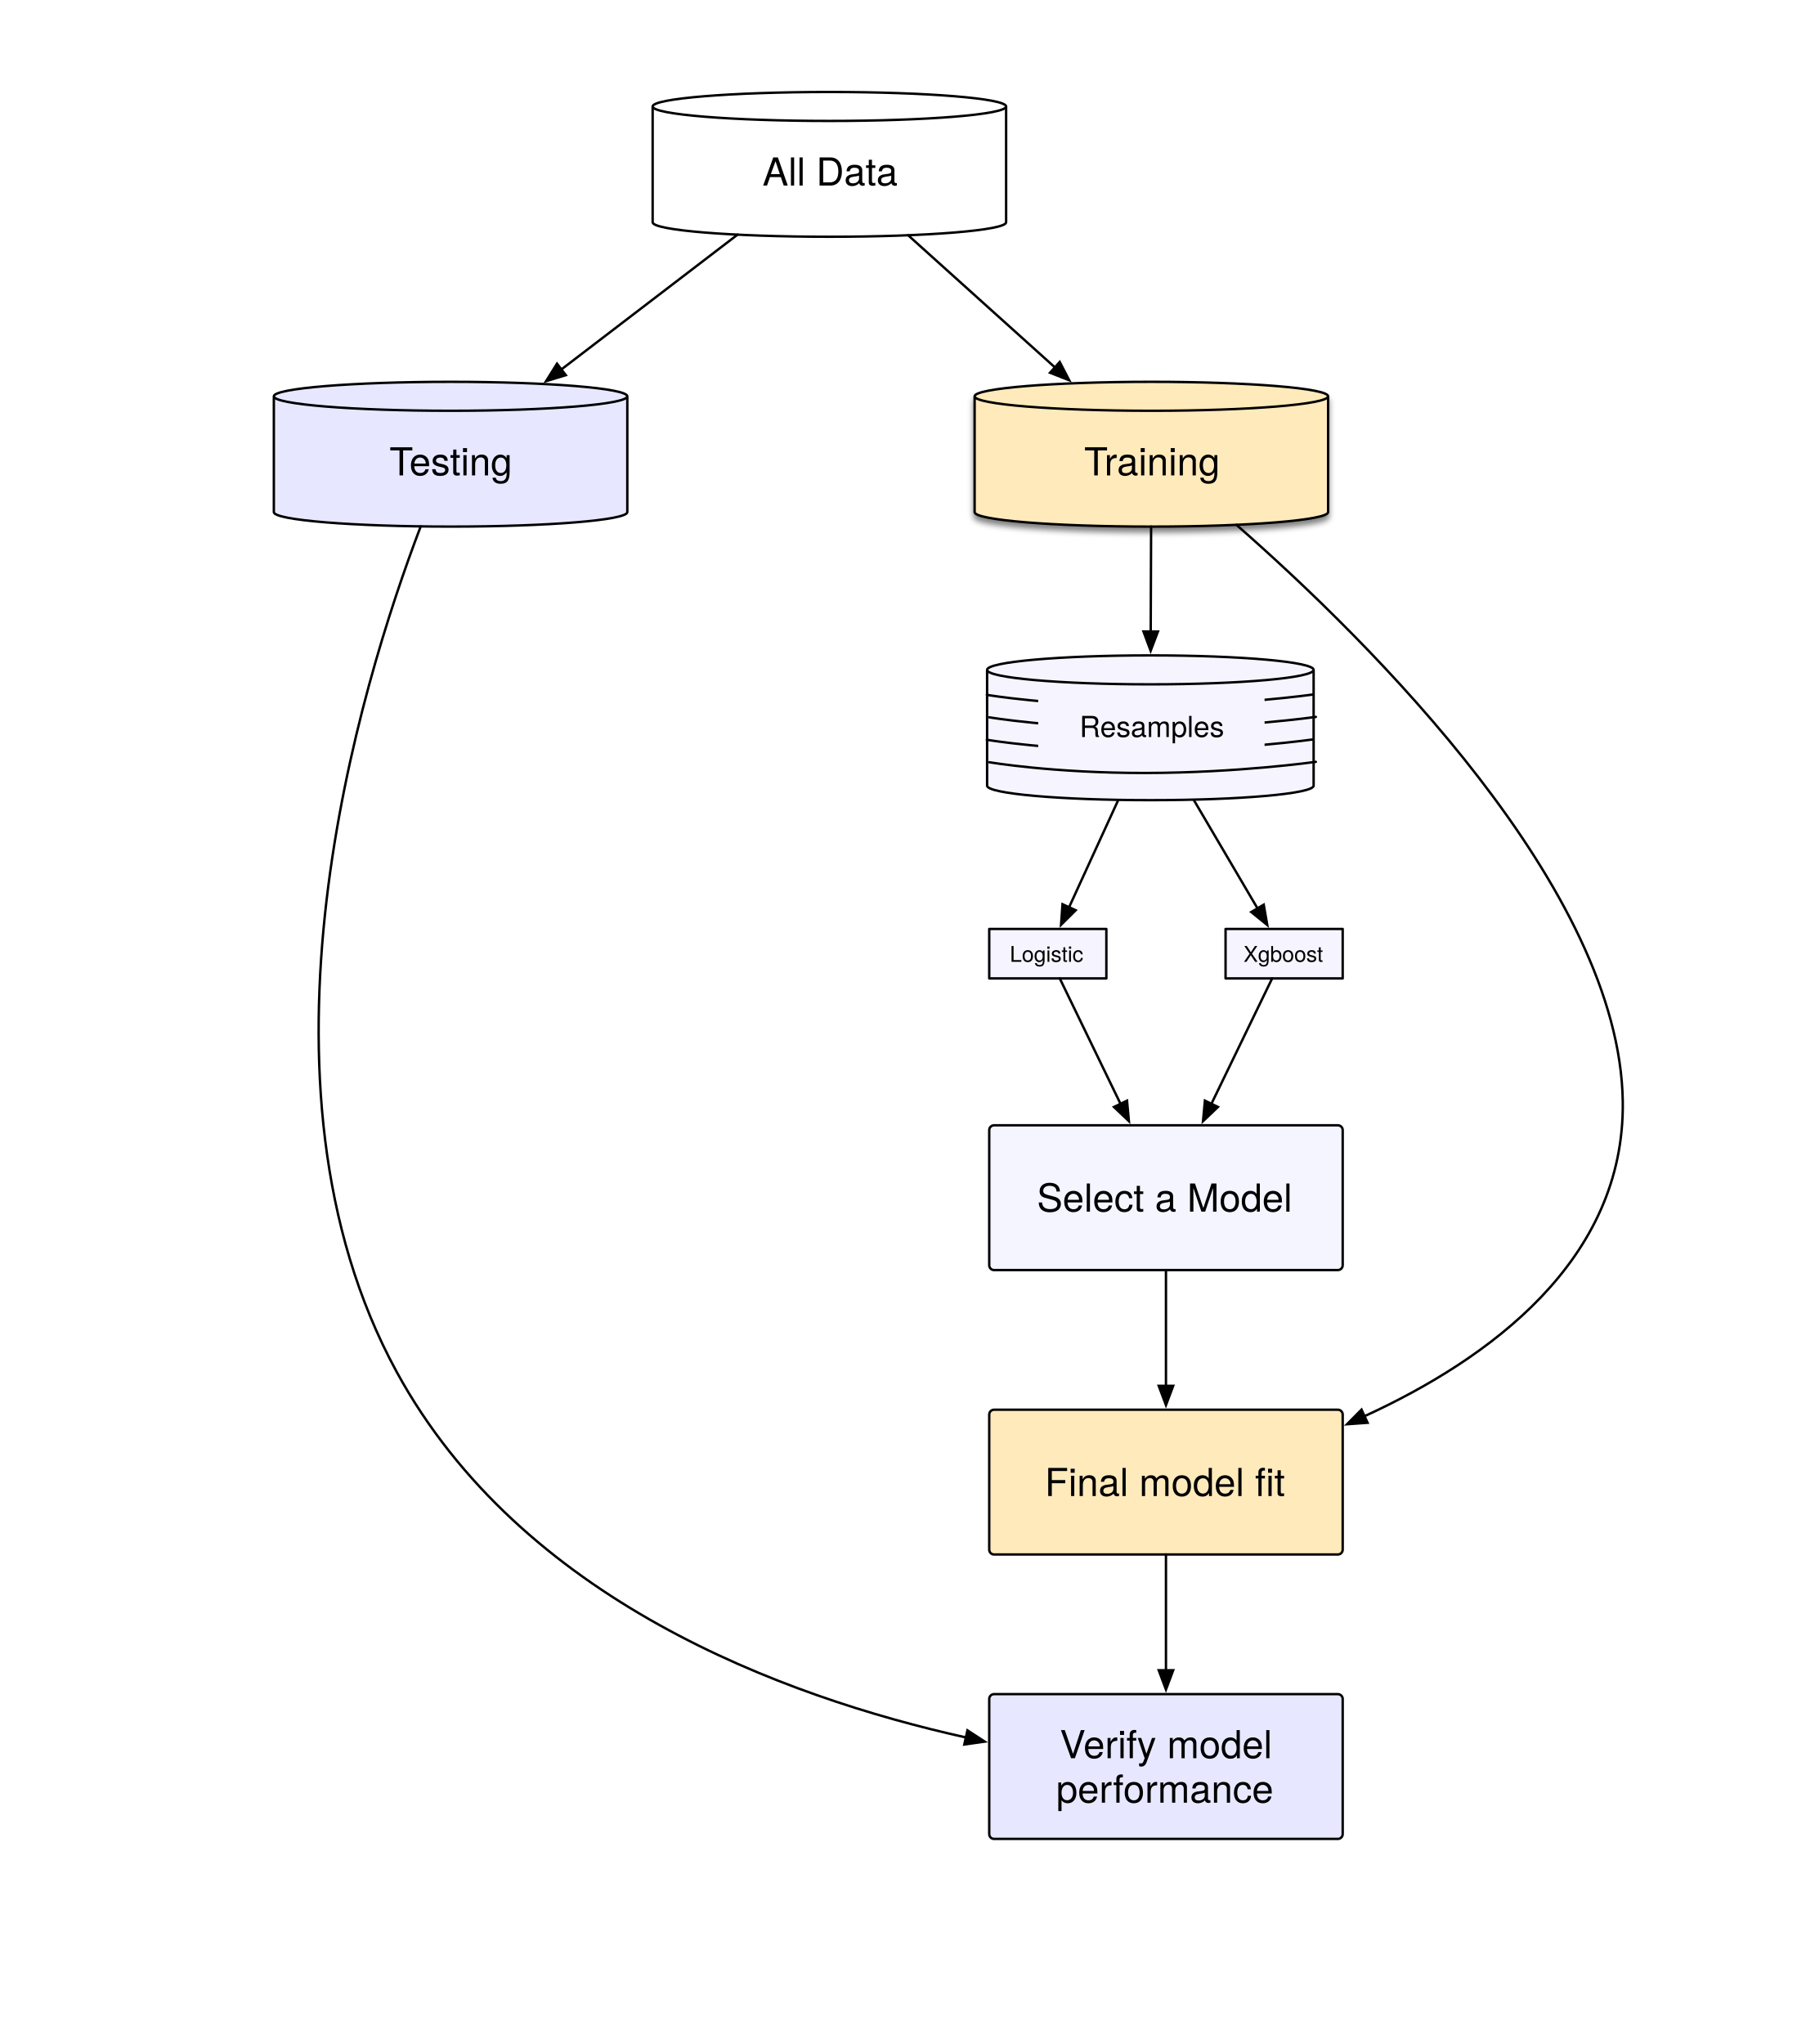
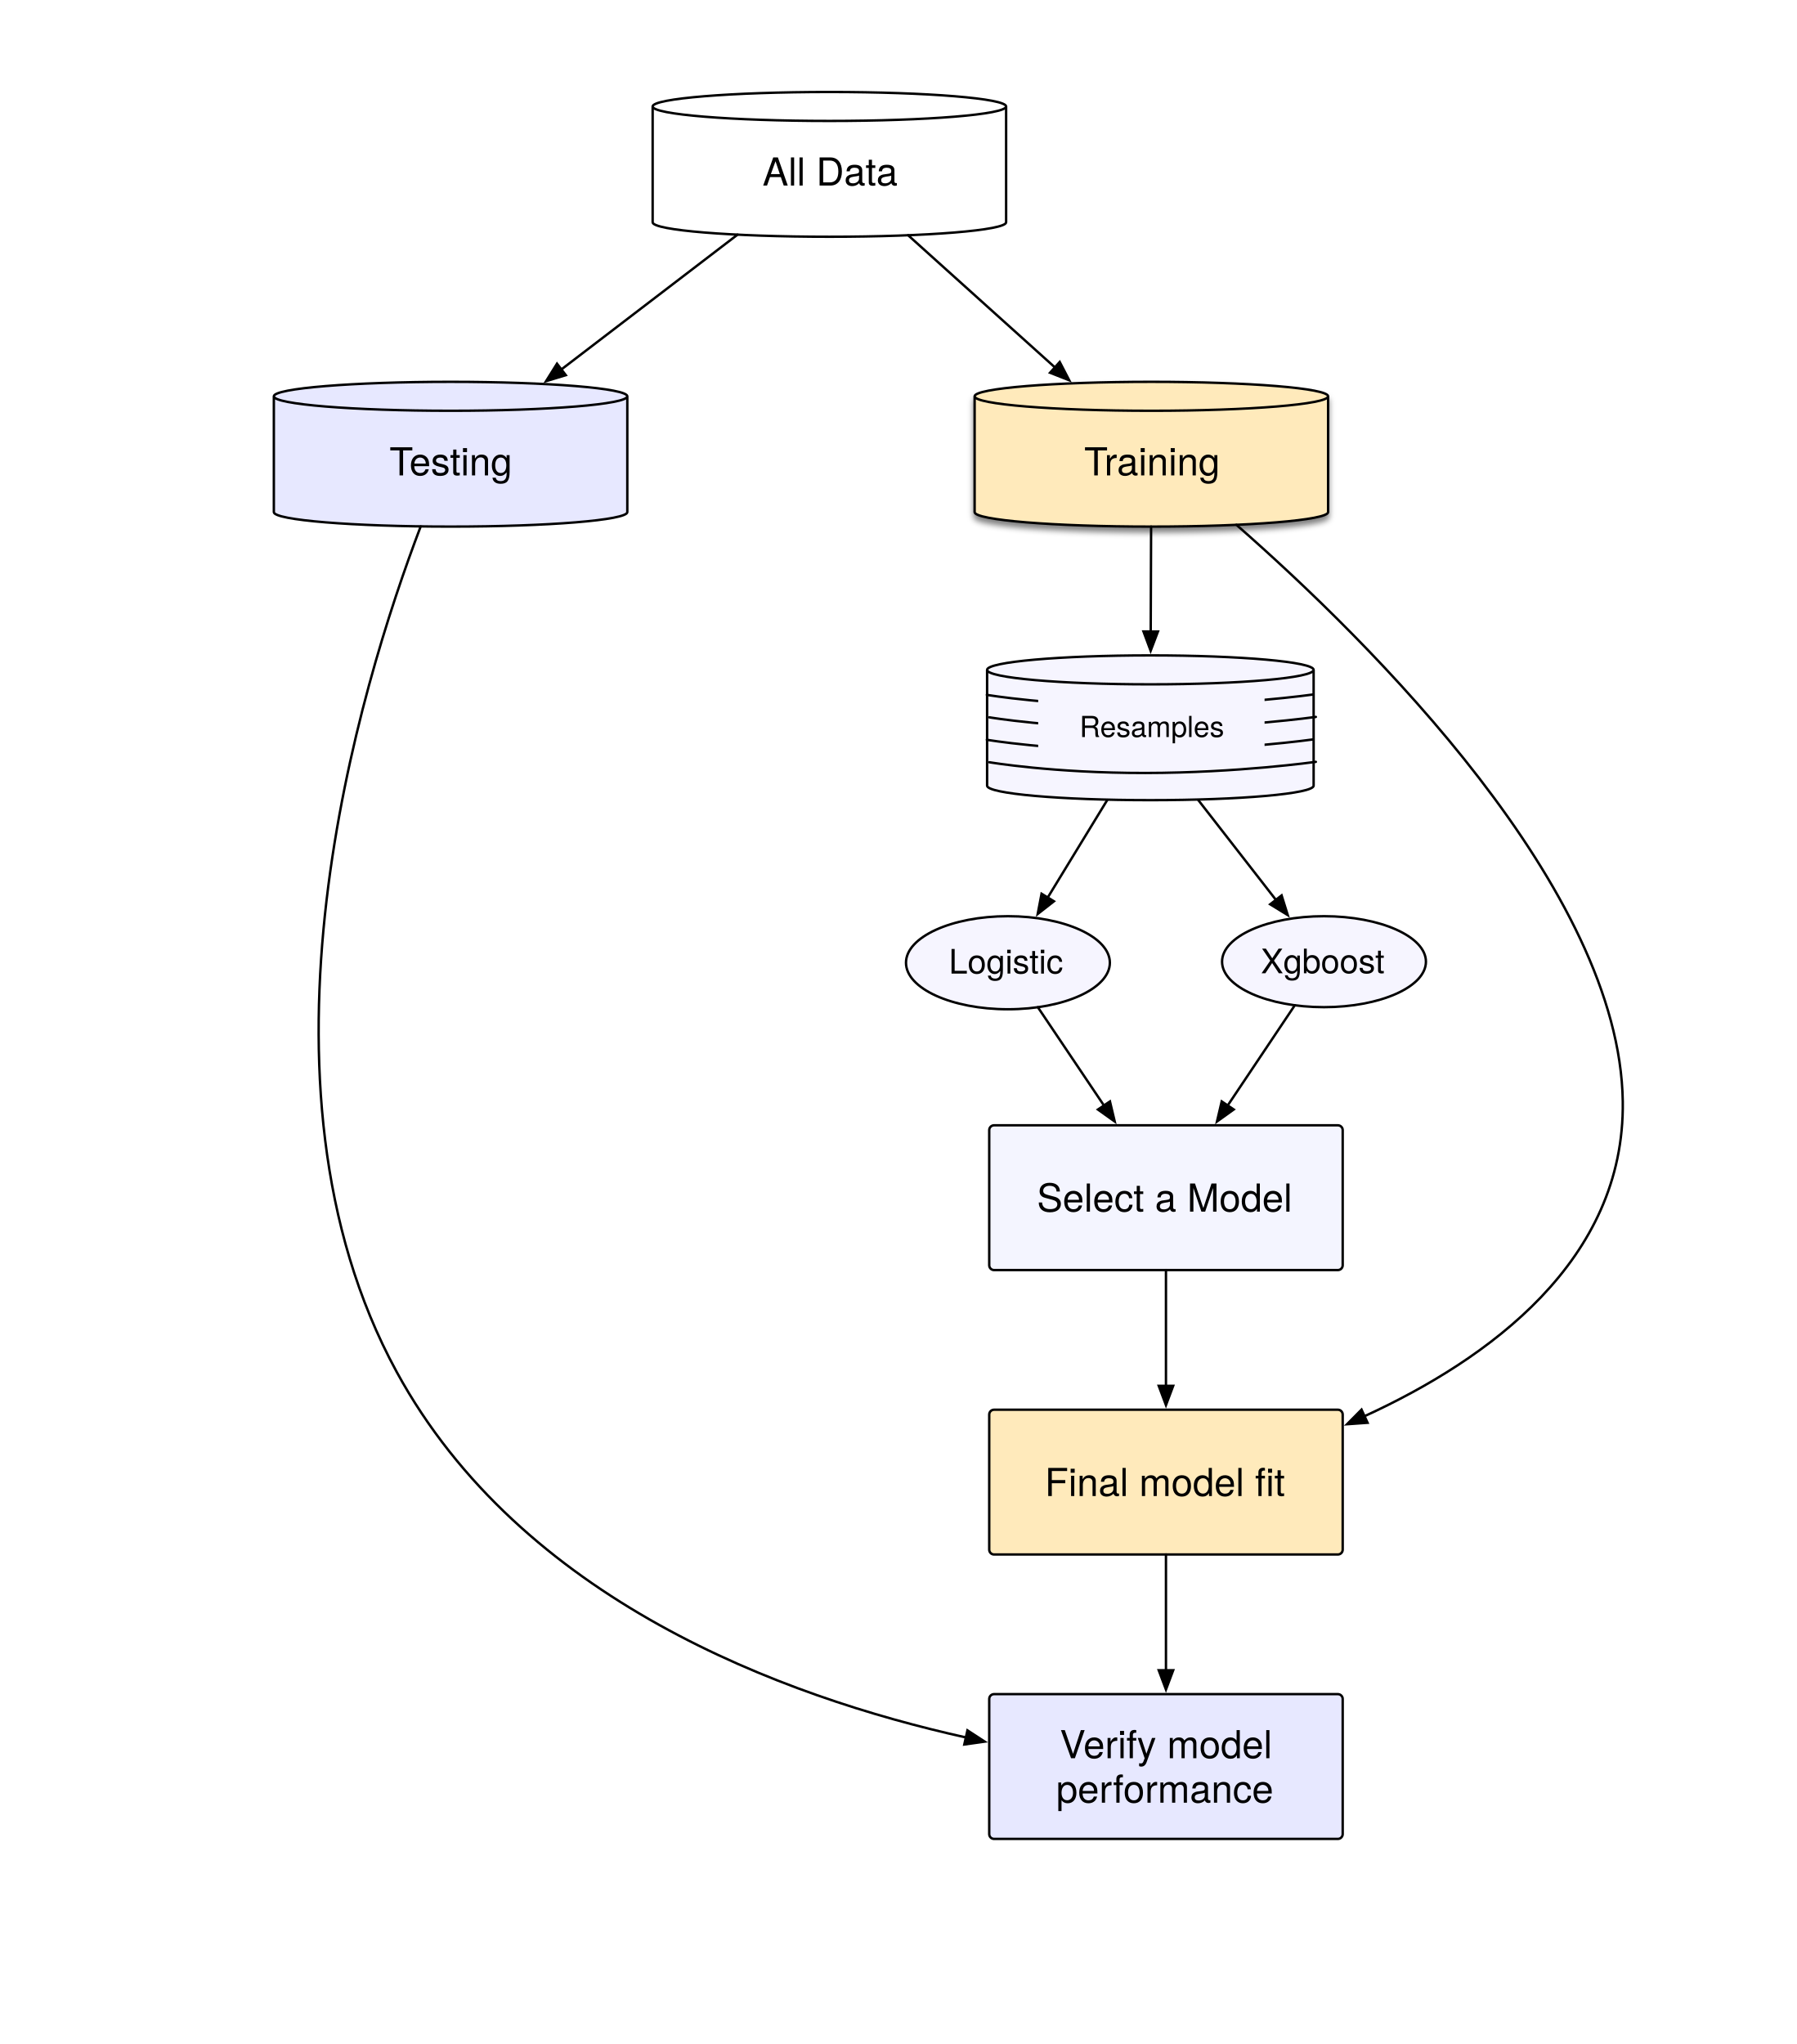
- <svg xmlns="http://www.w3.org/2000/svg" version="1.1" viewBox="6544 2522 744.5 847.125" width="744.5" height="847.125">
+ <svg xmlns="http://www.w3.org/2000/svg" version="1.1" viewBox="6505 2491 744.5 847.125" width="744.5" height="847.125">
  <defs>
    <marker orient="auto" overflow="visible" markerUnits="strokeWidth" id="FilledArrow_Marker" stroke-linejoin="miter" stroke-miterlimit="10" viewBox="-1 -4 10 8" markerWidth="10" markerHeight="8" color="black">
      <g>
        <path d="M 8 0 L 0 -3 L 0 3 Z" fill="currentColor" stroke="currentColor" stroke-width="1" />
      </g>
    </marker>
-     <filter id="Shadow" filterUnits="userSpaceOnUse" x="6469.55" y="2437.287">
+     <filter id="Shadow" filterUnits="userSpaceOnUse" x="6430.55" y="2406.287">
      <feGaussianBlur in="SourceAlpha" result="blur" stdDeviation="1.308" />
      <feOffset in="blur" result="offset" dx="0" dy="2" />
      <feFlood flood-color="black" flood-opacity=".5" result="flood" />
      <feComposite in="flood" in2="offset" operator="in" result="color" />
      <feMerge>
        <feMergeNode in="color" />
        <feMergeNode in="SourceGraphic" />
      </feMerge>
    </filter>
  </defs>
-   <g id="Canvas_1" stroke-opacity="1" stroke="none" stroke-dasharray="none" fill-opacity="1" fill="none">
+   <g id="Canvas_1" fill-opacity="1" stroke="none" stroke-dasharray="none" stroke-opacity="1" fill="none">
    <g id="Canvas_1_Layer_1">
-       <g id="Group_607">
+       <g id="Group_695">
        <g id="Graphic_585" />
        <g id="Graphic_584">
-           <path d="M 6956 3106.251 L 7098.5 3106.251 C 7099.605 3106.251 7100.5 3107.146 7100.5 3108.251 L 7100.5 3164.251 C 7100.5 3165.355 7099.605 3166.251 7098.5 3166.251 L 6956 3166.251 C 6954.895 3166.251 6954 3165.355 6954 3164.251 L 6954 3108.251 C 6954 3107.146 6954.895 3106.251 6956 3106.251 Z" fill="#ffeabb" />
-           <path d="M 6956 3106.251 L 7098.5 3106.251 C 7099.605 3106.251 7100.5 3107.146 7100.5 3108.251 L 7100.5 3164.251 C 7100.5 3165.355 7099.605 3166.251 7098.5 3166.251 L 6956 3166.251 C 6954.895 3166.251 6954 3165.355 6954 3164.251 L 6954 3108.251 C 6954 3107.146 6954.895 3106.251 6956 3106.251 Z" stroke="black" stroke-linecap="round" stroke-linejoin="round" stroke-width="1" />
-           <text transform="translate(6959 3127.026)" fill="black">
+           <path d="M 6917 3075.251 L 7059.5 3075.251 C 7060.605 3075.251 7061.5 3076.146 7061.5 3077.251 L 7061.5 3133.251 C 7061.5 3134.355 7060.605 3135.251 7059.5 3135.251 L 6917 3135.251 C 6915.895 3135.251 6915 3134.355 6915 3133.251 L 6915 3077.251 C 6915 3076.146 6915.895 3075.251 6917 3075.251 Z" fill="#ffeabb" />
+           <path d="M 6917 3075.251 L 7059.5 3075.251 C 7060.605 3075.251 7061.5 3076.146 7061.5 3077.251 L 7061.5 3133.251 C 7061.5 3134.355 7060.605 3135.251 7059.5 3135.251 L 6917 3135.251 C 6915.895 3135.251 6915 3134.355 6915 3133.251 L 6915 3077.251 C 6915 3076.146 6915.895 3075.251 6917 3075.251 Z" stroke="black" stroke-linecap="round" stroke-linejoin="round" stroke-width="1" />
+           <text transform="translate(6920 3096.026)" fill="black">
            <tspan font-family="Helvetica Neue" font-size="16" fill="black" x="18.018" y="15">Final model fit</tspan>
          </text>
        </g>
        <g id="Graphic_583">
-           <path d="M 6956 2988.376 L 7098.5 2988.376 C 7099.605 2988.376 7100.5 2989.271 7100.5 2990.376 L 7100.5 3046.376 C 7100.5 3047.48 7099.605 3048.376 7098.5 3048.376 L 6956 3048.376 C 6954.895 3048.376 6954 3047.48 6954 3046.376 L 6954 2990.376 C 6954 2989.271 6954.895 2988.376 6956 2988.376 Z" fill="#7a81ff" fill-opacity=".08" />
-           <path d="M 6956 2988.376 L 7098.5 2988.376 C 7099.605 2988.376 7100.5 2989.271 7100.5 2990.376 L 7100.5 3046.376 C 7100.5 3047.48 7099.605 3048.376 7098.5 3048.376 L 6956 3048.376 C 6954.895 3048.376 6954 3047.48 6954 3046.376 L 6954 2990.376 C 6954 2989.271 6954.895 2988.376 6956 2988.376 Z" stroke="black" stroke-linecap="round" stroke-linejoin="round" stroke-width="1" />
-           <text transform="translate(6959 3009.152)" fill="black">
+           <path d="M 6917 2957.376 L 7059.5 2957.376 C 7060.605 2957.376 7061.5 2958.271 7061.5 2959.376 L 7061.5 3015.376 C 7061.5 3016.48 7060.605 3017.376 7059.5 3017.376 L 6917 3017.376 C 6915.895 3017.376 6915 3016.48 6915 3015.376 L 6915 2959.376 C 6915 2958.271 6915.895 2957.376 6917 2957.376 Z" fill="#7a81ff" fill-opacity=".08" />
+           <path d="M 6917 2957.376 L 7059.5 2957.376 C 7060.605 2957.376 7061.5 2958.271 7061.5 2959.376 L 7061.5 3015.376 C 7061.5 3016.48 7060.605 3017.376 7059.5 3017.376 L 6917 3017.376 C 6915.895 3017.376 6915 3016.48 6915 3015.376 L 6915 2959.376 C 6915 2958.271 6915.895 2957.376 6917 2957.376 Z" stroke="black" stroke-linecap="round" stroke-linejoin="round" stroke-width="1" />
+           <text transform="translate(6920 2978.152)" fill="black">
            <tspan font-family="Helvetica Neue" font-size="16" fill="black" x="14.762" y="15">Select a Model</tspan>
          </text>
        </g>
        <g id="Graphic_582">
-           <path d="M 6956 3224.125 L 7098.5 3224.125 C 7099.605 3224.125 7100.5 3225.021 7100.5 3226.125 L 7100.5 3282.125 C 7100.5 3283.23 7099.605 3284.125 7098.5 3284.125 L 6956 3284.125 C 6954.895 3284.125 6954 3283.23 6954 3282.125 L 6954 3226.125 C 6954 3225.021 6954.895 3224.125 6956 3224.125 Z" fill="#7a81ff" fill-opacity=".182" />
-           <path d="M 6956 3224.125 L 7098.5 3224.125 C 7099.605 3224.125 7100.5 3225.021 7100.5 3226.125 L 7100.5 3282.125 C 7100.5 3283.23 7099.605 3284.125 7098.5 3284.125 L 6956 3284.125 C 6954.895 3284.125 6954 3283.23 6954 3282.125 L 6954 3226.125 C 6954 3225.021 6954.895 3224.125 6956 3224.125 Z" stroke="black" stroke-linecap="round" stroke-linejoin="round" stroke-width="1" />
-           <text transform="translate(6959 3235.677)" fill="black">
+           <path d="M 6917 3193.125 L 7059.5 3193.125 C 7060.605 3193.125 7061.5 3194.021 7061.5 3195.125 L 7061.5 3251.125 C 7061.5 3252.23 7060.605 3253.125 7059.5 3253.125 L 6917 3253.125 C 6915.895 3253.125 6915 3252.23 6915 3251.125 L 6915 3195.125 C 6915 3194.021 6915.895 3193.125 6917 3193.125 Z" fill="#7a81ff" fill-opacity=".182" />
+           <path d="M 6917 3193.125 L 7059.5 3193.125 C 7060.605 3193.125 7061.5 3194.021 7061.5 3195.125 L 7061.5 3251.125 C 7061.5 3252.23 7060.605 3253.125 7059.5 3253.125 L 6917 3253.125 C 6915.895 3253.125 6915 3252.23 6915 3251.125 L 6915 3195.125 C 6915 3194.021 6915.895 3193.125 6917 3193.125 Z" stroke="black" stroke-linecap="round" stroke-linejoin="round" stroke-width="1" />
+           <text transform="translate(6920 3204.677)" fill="black">
            <tspan font-family="Helvetica Neue" font-size="16" fill="black" x="24.242" y="15">Verify model </tspan>
            <tspan font-family="Helvetica Neue" font-size="16" fill="black" x="22.762" y="33.448">performance</tspan>
          </text>
        </g>
        <g id="Line_581">
-           <line x1="7027.25" y1="3048.376" x2="7027.25" y2="3096.351" marker-end="url(#FilledArrow_Marker)" stroke="black" stroke-linecap="round" stroke-linejoin="round" stroke-width="1" />
+           <line x1="6988.25" y1="3017.376" x2="6988.25" y2="3065.351" marker-end="url(#FilledArrow_Marker)" stroke="black" stroke-linecap="round" stroke-linejoin="round" stroke-width="1" />
        </g>
        <g id="Line_580">
-           <line x1="7027.25" y1="3166.251" x2="7027.25" y2="3214.225" marker-end="url(#FilledArrow_Marker)" stroke="black" stroke-linecap="round" stroke-linejoin="round" stroke-width="1" />
+           <line x1="6988.25" y1="3135.251" x2="6988.25" y2="3183.225" marker-end="url(#FilledArrow_Marker)" stroke="black" stroke-linecap="round" stroke-linejoin="round" stroke-width="1" />
        </g>
        <g id="Graphic_578">
-           <path d="M 6657.5 2734.244 L 6657.5 2686.244 C 6657.5 2682.932 6690.316 2680.244 6730.75 2680.244 C 6771.184 2680.244 6804 2682.932 6804 2686.244 L 6804 2734.244 C 6804 2737.556 6771.184 2740.244 6730.75 2740.244 C 6690.316 2740.244 6657.5 2737.556 6657.5 2734.244" fill="#7a81ff" fill-opacity=".182" />
-           <path d="M 6657.5 2734.244 L 6657.5 2686.244 C 6657.5 2682.932 6690.316 2680.244 6730.75 2680.244 C 6771.184 2680.244 6804 2682.932 6804 2686.244 L 6804 2734.244 C 6804 2737.556 6771.184 2740.244 6730.75 2740.244 C 6690.316 2740.244 6657.5 2737.556 6657.5 2734.244 M 6657.5 2686.244 C 6657.5 2689.556 6690.316 2692.244 6730.75 2692.244 C 6771.184 2692.244 6804 2689.556 6804 2686.244" stroke="black" stroke-linecap="round" stroke-linejoin="round" stroke-width="1" />
-           <text transform="translate(6662.5 2704.02)" fill="black">
+           <path d="M 6618.5 2703.244 L 6618.5 2655.244 C 6618.5 2651.932 6651.316 2649.244 6691.75 2649.244 C 6732.184 2649.244 6765 2651.932 6765 2655.244 L 6765 2703.244 C 6765 2706.556 6732.184 2709.244 6691.75 2709.244 C 6651.316 2709.244 6618.5 2706.556 6618.5 2703.244" fill="#7a81ff" fill-opacity=".182" />
+           <path d="M 6618.5 2703.244 L 6618.5 2655.244 C 6618.5 2651.932 6651.316 2649.244 6691.75 2649.244 C 6732.184 2649.244 6765 2651.932 6765 2655.244 L 6765 2703.244 C 6765 2706.556 6732.184 2709.244 6691.75 2709.244 C 6651.316 2709.244 6618.5 2706.556 6618.5 2703.244 M 6618.5 2655.244 C 6618.5 2658.556 6651.316 2661.244 6691.75 2661.244 C 6732.184 2661.244 6765 2658.556 6765 2655.244" stroke="black" stroke-linecap="round" stroke-linejoin="round" stroke-width="1" />
+           <text transform="translate(6623.5 2673.02)" fill="black">
            <tspan font-family="Helvetica Neue" font-size="16" fill="black" x="42.914" y="15">Testing</tspan>
          </text>
        </g>
        <g id="Line_577">
-           <path d="M 6718.368 2740.159 C 6693.031 2806.683 6642.932 2970.469 6708.37 3090.504 C 6759.916 3185.058 6868.279 3225.18 6944.317 3242.069" marker-end="url(#FilledArrow_Marker)" stroke="black" stroke-linecap="round" stroke-linejoin="round" stroke-width="1" />
+           <path d="M 6679.368 2709.159 C 6654.031 2775.683 6603.932 2939.469 6669.37 3059.504 C 6720.916 3154.058 6829.279 3194.18 6905.317 3211.069" marker-end="url(#FilledArrow_Marker)" stroke="black" stroke-linecap="round" stroke-linejoin="round" stroke-width="1" />
        </g>
        <g id="Graphic_576">
-           <path d="M 6814.5 2614.125 L 6814.5 2566.125 C 6814.5 2562.813 6847.316 2560.125 6887.75 2560.125 C 6928.184 2560.125 6961 2562.813 6961 2566.125 L 6961 2614.125 C 6961 2617.437 6928.184 2620.125 6887.75 2620.125 C 6847.316 2620.125 6814.5 2617.437 6814.5 2614.125 M 6814.5 2566.125 C 6814.5 2569.437 6847.316 2572.125 6887.75 2572.125 C 6928.184 2572.125 6961 2569.437 6961 2566.125" stroke="black" stroke-linecap="round" stroke-linejoin="round" stroke-width="1" />
-           <text transform="translate(6819.5 2583.901)" fill="black">
+           <path d="M 6775.5 2583.125 L 6775.5 2535.125 C 6775.5 2531.813 6808.316 2529.125 6848.75 2529.125 C 6889.184 2529.125 6922 2531.813 6922 2535.125 L 6922 2583.125 C 6922 2586.437 6889.184 2589.125 6848.75 2589.125 C 6808.316 2589.125 6775.5 2586.437 6775.5 2583.125 M 6775.5 2535.125 C 6775.5 2538.437 6808.316 2541.125 6848.75 2541.125 C 6889.184 2541.125 6922 2538.437 6922 2535.125" stroke="black" stroke-linecap="round" stroke-linejoin="round" stroke-width="1" />
+           <text transform="translate(6780.5 2552.901)" fill="black">
            <tspan font-family="Helvetica Neue" font-size="16" fill="black" x="40.546" y="15">All Data</tspan>
          </text>
        </g>
        <g id="Line_575">
-           <line x1="6849.681" y1="2619.251" x2="6776.682" y2="2675.102" marker-end="url(#FilledArrow_Marker)" stroke="black" stroke-linecap="round" stroke-linejoin="round" stroke-width="1" />
+           <line x1="6810.681" y1="2588.251" x2="6737.682" y2="2644.102" marker-end="url(#FilledArrow_Marker)" stroke="black" stroke-linecap="round" stroke-linejoin="round" stroke-width="1" />
        </g>
        <g id="Graphic_573">
-           <rect x="6954" y="2907" width="48.549" height="20.501" fill="#f6f5ff" />
-           <rect x="6954" y="2907" width="48.549" height="20.501" stroke="black" stroke-linecap="round" stroke-linejoin="round" stroke-width="1" />
-           <text transform="translate(6959 2911.624)" fill="black">
-             <tspan font-family="Helvetica Neue" font-size="9" fill="black" x="3.525" y="9">Logistic</tspan>
-           </text>
-         </g>
-         <g id="Graphic_572">
-           <rect x="7051.95" y="2907" width="48.549" height="20.501" fill="#f6f5ff" />
-           <rect x="7051.95" y="2907" width="48.549" height="20.501" stroke="black" stroke-linecap="round" stroke-linejoin="round" stroke-width="1" />
-           <text transform="translate(7056.95 2911.624)" fill="black">
-             <tspan font-family="Helvetica Neue" font-size="9" fill="black" x="2.44" y="9">Xgboost</tspan>
+           <ellipse cx="6922.75" cy="2889.999" rx="42.25" ry="19.286" fill="#f6f5ff" />
+           <ellipse cx="6922.75" cy="2889.999" rx="42.25" ry="19.286" stroke="black" stroke-linecap="round" stroke-linejoin="round" stroke-width="1" />
+           <text transform="translate(6893.95 2881.499)" fill="black">
+             <tspan font-family="Helvetica Neue" font-size="14" fill="black" x="4.3" y="13">Logistic</tspan>
          </text>
        </g>
        <g id="Line_571">
-           <line x1="7014.132" y1="2839.041" x2="6987.1" y2="2898.001" marker-end="url(#FilledArrow_Marker)" stroke="black" stroke-linecap="round" stroke-linejoin="round" stroke-width="1" />
-         </g>
-         <g id="Line_570">
-           <line x1="7030.262" y1="2839.041" x2="7065.185" y2="2898.465" marker-end="url(#FilledArrow_Marker)" stroke="black" stroke-linecap="round" stroke-linejoin="round" stroke-width="1" />
+           <line x1="6972.787" y1="2808.041" x2="6939.253" y2="2862.968" marker-end="url(#FilledArrow_Marker)" stroke="black" stroke-linecap="round" stroke-linejoin="round" stroke-width="1" />
        </g>
        <g id="Line_569">
-           <line x1="6983.239" y1="2927.501" x2="7008.406" y2="2979.466" marker-end="url(#FilledArrow_Marker)" stroke="black" stroke-linecap="round" stroke-linejoin="round" stroke-width="1" />
-         </g>
-         <g id="Line_568">
-           <line x1="7071.261" y1="2927.501" x2="7046.094" y2="2979.466" marker-end="url(#FilledArrow_Marker)" stroke="black" stroke-linecap="round" stroke-linejoin="round" stroke-width="1" />
+           <line x1="6935.154" y1="2908.439" x2="6962.545" y2="2949.161" marker-end="url(#FilledArrow_Marker)" stroke="black" stroke-linecap="round" stroke-linejoin="round" stroke-width="1" />
        </g>
        <g id="Graphic_567" filter="url(#Shadow)">
-           <path d="M 6947.95 2734.244 L 6947.95 2686.244 C 6947.95 2682.932 6980.766 2680.244 7021.2 2680.244 C 7061.635 2680.244 7094.45 2682.932 7094.45 2686.244 L 7094.45 2734.244 C 7094.45 2737.556 7061.635 2740.244 7021.2 2740.244 C 6980.766 2740.244 6947.95 2737.556 6947.95 2734.244" fill="#ffeabb" />
-           <path d="M 6947.95 2734.244 L 6947.95 2686.244 C 6947.95 2682.932 6980.766 2680.244 7021.2 2680.244 C 7061.635 2680.244 7094.45 2682.932 7094.45 2686.244 L 7094.45 2734.244 C 7094.45 2737.556 7061.635 2740.244 7021.2 2740.244 C 6980.766 2740.244 6947.95 2737.556 6947.95 2734.244 M 6947.95 2686.244 C 6947.95 2689.556 6980.766 2692.244 7021.2 2692.244 C 7061.635 2692.244 7094.45 2689.556 7094.45 2686.244" stroke="black" stroke-linecap="round" stroke-linejoin="round" stroke-width="1" />
-           <text transform="translate(6952.95 2704.02)" fill="black">
+           <path d="M 6908.95 2703.244 L 6908.95 2655.244 C 6908.95 2651.932 6941.766 2649.244 6982.2 2649.244 C 7022.635 2649.244 7055.45 2651.932 7055.45 2655.244 L 7055.45 2703.244 C 7055.45 2706.556 7022.635 2709.244 6982.2 2709.244 C 6941.766 2709.244 6908.95 2706.556 6908.95 2703.244" fill="#ffeabb" />
+           <path d="M 6908.95 2703.244 L 6908.95 2655.244 C 6908.95 2651.932 6941.766 2649.244 6982.2 2649.244 C 7022.635 2649.244 7055.45 2651.932 7055.45 2655.244 L 7055.45 2703.244 C 7055.45 2706.556 7022.635 2709.244 6982.2 2709.244 C 6941.766 2709.244 6908.95 2706.556 6908.95 2703.244 M 6908.95 2655.244 C 6908.95 2658.556 6941.766 2661.244 6982.2 2661.244 C 7022.635 2661.244 7055.45 2658.556 7055.45 2655.244" stroke="black" stroke-linecap="round" stroke-linejoin="round" stroke-width="1" />
+           <text transform="translate(6913.95 2673.02)" fill="black">
            <tspan font-family="Helvetica Neue" font-size="16" fill="black" x="40.394" y="15">Training</tspan>
          </text>
        </g>
        <g id="Line_586">
-           <line x1="6920.382" y1="2619.498" x2="6981.21" y2="2674.249" marker-end="url(#FilledArrow_Marker)" stroke="black" stroke-linecap="round" stroke-linejoin="round" stroke-width="1" />
+           <line x1="6881.382" y1="2588.498" x2="6942.21" y2="2643.249" marker-end="url(#FilledArrow_Marker)" stroke="black" stroke-linecap="round" stroke-linejoin="round" stroke-width="1" />
        </g>
        <g id="Line_588">
-           <line x1="7021.091" y1="2740.244" x2="7020.931" y2="2783.722" marker-end="url(#FilledArrow_Marker)" stroke="black" stroke-linecap="round" stroke-linejoin="round" stroke-width="1" />
+           <line x1="6982.091" y1="2709.244" x2="6981.931" y2="2752.722" marker-end="url(#FilledArrow_Marker)" stroke="black" stroke-linecap="round" stroke-linejoin="round" stroke-width="1" />
        </g>
        <g id="Line_589">
-           <path d="M 7056.447 2739.505 C 7112.38 2788.555 7215.332 2890.643 7216.579 2978.493 C 7217.515 3044.351 7161.054 3085.309 7109.558 3108.931" marker-end="url(#FilledArrow_Marker)" stroke="black" stroke-linecap="round" stroke-linejoin="round" stroke-width="1" />
+           <path d="M 7017.447 2708.505 C 7073.38 2757.555 7176.332 2859.643 7177.579 2947.493 C 7178.515 3013.351 7122.054 3054.309 7070.558 3077.931" marker-end="url(#FilledArrow_Marker)" stroke="black" stroke-linecap="round" stroke-linejoin="round" stroke-width="1" />
        </g>
        <g id="Group_606">
          <g id="Graphic_603">
-             <path d="M 6953.118 2847.622 L 6953.118 2799.622 C 6953.118 2796.31 6983.433 2793.622 7020.785 2793.622 C 7058.137 2793.622 7088.452 2796.31 7088.452 2799.622 L 7088.452 2847.622 C 7088.452 2850.934 7058.137 2853.622 7020.785 2853.622 C 6983.433 2853.622 6953.118 2850.934 6953.118 2847.622" fill="#f6f5ff" />
-             <path d="M 6953.118 2847.622 L 6953.118 2799.622 C 6953.118 2796.31 6983.433 2793.622 7020.785 2793.622 C 7058.137 2793.622 7088.452 2796.31 7088.452 2799.622 L 7088.452 2847.622 C 7088.452 2850.934 7058.137 2853.622 7020.785 2853.622 C 6983.433 2853.622 6953.118 2850.934 6953.118 2847.622 M 6953.118 2799.622 C 6953.118 2802.934 6983.433 2805.622 7020.785 2805.622 C 7058.137 2805.622 7088.452 2802.934 7088.452 2799.622" stroke="black" stroke-linecap="round" stroke-linejoin="round" stroke-width="1" />
+             <path d="M 6914.118 2816.622 L 6914.118 2768.622 C 6914.118 2765.31 6944.433 2762.622 6981.785 2762.622 C 7019.137 2762.622 7049.452 2765.31 7049.452 2768.622 L 7049.452 2816.622 C 7049.452 2819.934 7019.137 2822.622 6981.785 2822.622 C 6944.433 2822.622 6914.118 2819.934 6914.118 2816.622" fill="#f6f5ff" />
+             <path d="M 6914.118 2816.622 L 6914.118 2768.622 C 6914.118 2765.31 6944.433 2762.622 6981.785 2762.622 C 7019.137 2762.622 7049.452 2765.31 7049.452 2768.622 L 7049.452 2816.622 C 7049.452 2819.934 7019.137 2822.622 6981.785 2822.622 C 6944.433 2822.622 6914.118 2819.934 6914.118 2816.622 M 6914.118 2768.622 C 6914.118 2771.934 6944.433 2774.622 6981.785 2774.622 C 7019.137 2774.622 7049.452 2771.934 7049.452 2768.622" stroke="black" stroke-linecap="round" stroke-linejoin="round" stroke-width="1" />
          </g>
          <g id="Line_602">
-             <path d="M 6953.026 2809.98 C 6953.026 2809.98 6979.35 2814.477 7017.69 2814.43 C 7056.031 2814.384 7088.359 2809.815 7088.359 2809.815" stroke="black" stroke-linecap="round" stroke-linejoin="round" stroke-width="1" />
+             <path d="M 6914.026 2778.98 C 6914.026 2778.98 6940.35 2783.477 6978.69 2783.43 C 7017.031 2783.384 7049.359 2778.815 7049.359 2778.815" stroke="black" stroke-linecap="round" stroke-linejoin="round" stroke-width="1" />
          </g>
          <g id="Line_601">
-             <path d="M 6954.042 2819.289 C 6954.042 2819.289 6980.366 2823.786 7018.706 2823.74 C 7057.047 2823.693 7089.375 2819.124 7089.375 2819.124" stroke="black" stroke-linecap="round" stroke-linejoin="round" stroke-width="1" />
+             <path d="M 6915.042 2788.289 C 6915.042 2788.289 6941.366 2792.786 6979.706 2792.74 C 7018.047 2792.693 7050.375 2788.124 7050.375 2788.124" stroke="black" stroke-linecap="round" stroke-linejoin="round" stroke-width="1" />
          </g>
          <g id="Line_600">
-             <path d="M 6953.026 2828.598 C 6953.026 2828.598 6979.35 2833.095 7017.69 2833.048 C 7056.031 2833.002 7088.359 2828.433 7088.359 2828.433" stroke="black" stroke-linecap="round" stroke-linejoin="round" stroke-width="1" />
+             <path d="M 6914.026 2797.598 C 6914.026 2797.598 6940.35 2802.095 6978.69 2802.048 C 7017.031 2802.002 7049.359 2797.433 7049.359 2797.433" stroke="black" stroke-linecap="round" stroke-linejoin="round" stroke-width="1" />
          </g>
          <g id="Line_599">
-             <path d="M 6954.042 2837.907 C 6954.042 2837.907 6980.366 2842.404 7018.706 2842.358 C 7057.047 2842.311 7089.375 2837.742 7089.375 2837.742" stroke="black" stroke-linecap="round" stroke-linejoin="round" stroke-width="1" />
+             <path d="M 6915.042 2806.907 C 6915.042 2806.907 6941.366 2811.404 6979.706 2811.358 C 7018.047 2811.311 7050.375 2806.742 7050.375 2806.742" stroke="black" stroke-linecap="round" stroke-linejoin="round" stroke-width="1" />
          </g>
          <g id="Graphic_594">
-             <rect x="6974.289" y="2808.203" width="93.824" height="30.838" fill="#f6f5ff" />
-             <text transform="translate(6991.417 2816.454)" fill="black">
+             <rect x="6935.289" y="2777.203" width="93.824" height="30.838" fill="#f6f5ff" />
+             <text transform="translate(6952.417 2785.454)" fill="black">
              <tspan font-family="Helvetica Neue" font-size="12" fill="black" x="0" y="11">Resamples</tspan>
            </text>
          </g>
+         </g>
+         <g id="Graphic_685">
+           <ellipse cx="7053.75" cy="2889.565" rx="42.25" ry="18.851" fill="#f6f5ff" />
+           <ellipse cx="7053.75" cy="2889.565" rx="42.25" ry="18.851" stroke="black" stroke-linecap="round" stroke-linejoin="round" stroke-width="1" />
+           <text transform="translate(7024.95 2881.369)" fill="black">
+             <tspan font-family="Helvetica Neue" font-size="14" fill="black" x="2.613" y="13">Xgboost</tspan>
+           </text>
+         </g>
+         <g id="Line_686">
+           <line x1="7001.667" y1="2822.622" x2="7033.812" y2="2863.938" marker-end="url(#FilledArrow_Marker)" stroke="black" stroke-linecap="round" stroke-linejoin="round" stroke-width="1" />
+         </g>
+         <g id="Line_687">
+           <line x1="7041.652" y1="2907.631" x2="7013.848" y2="2949.15" marker-end="url(#FilledArrow_Marker)" stroke="black" stroke-linecap="round" stroke-linejoin="round" stroke-width="1" />
        </g>
      </g>
    </g>
  </g>
</svg>
